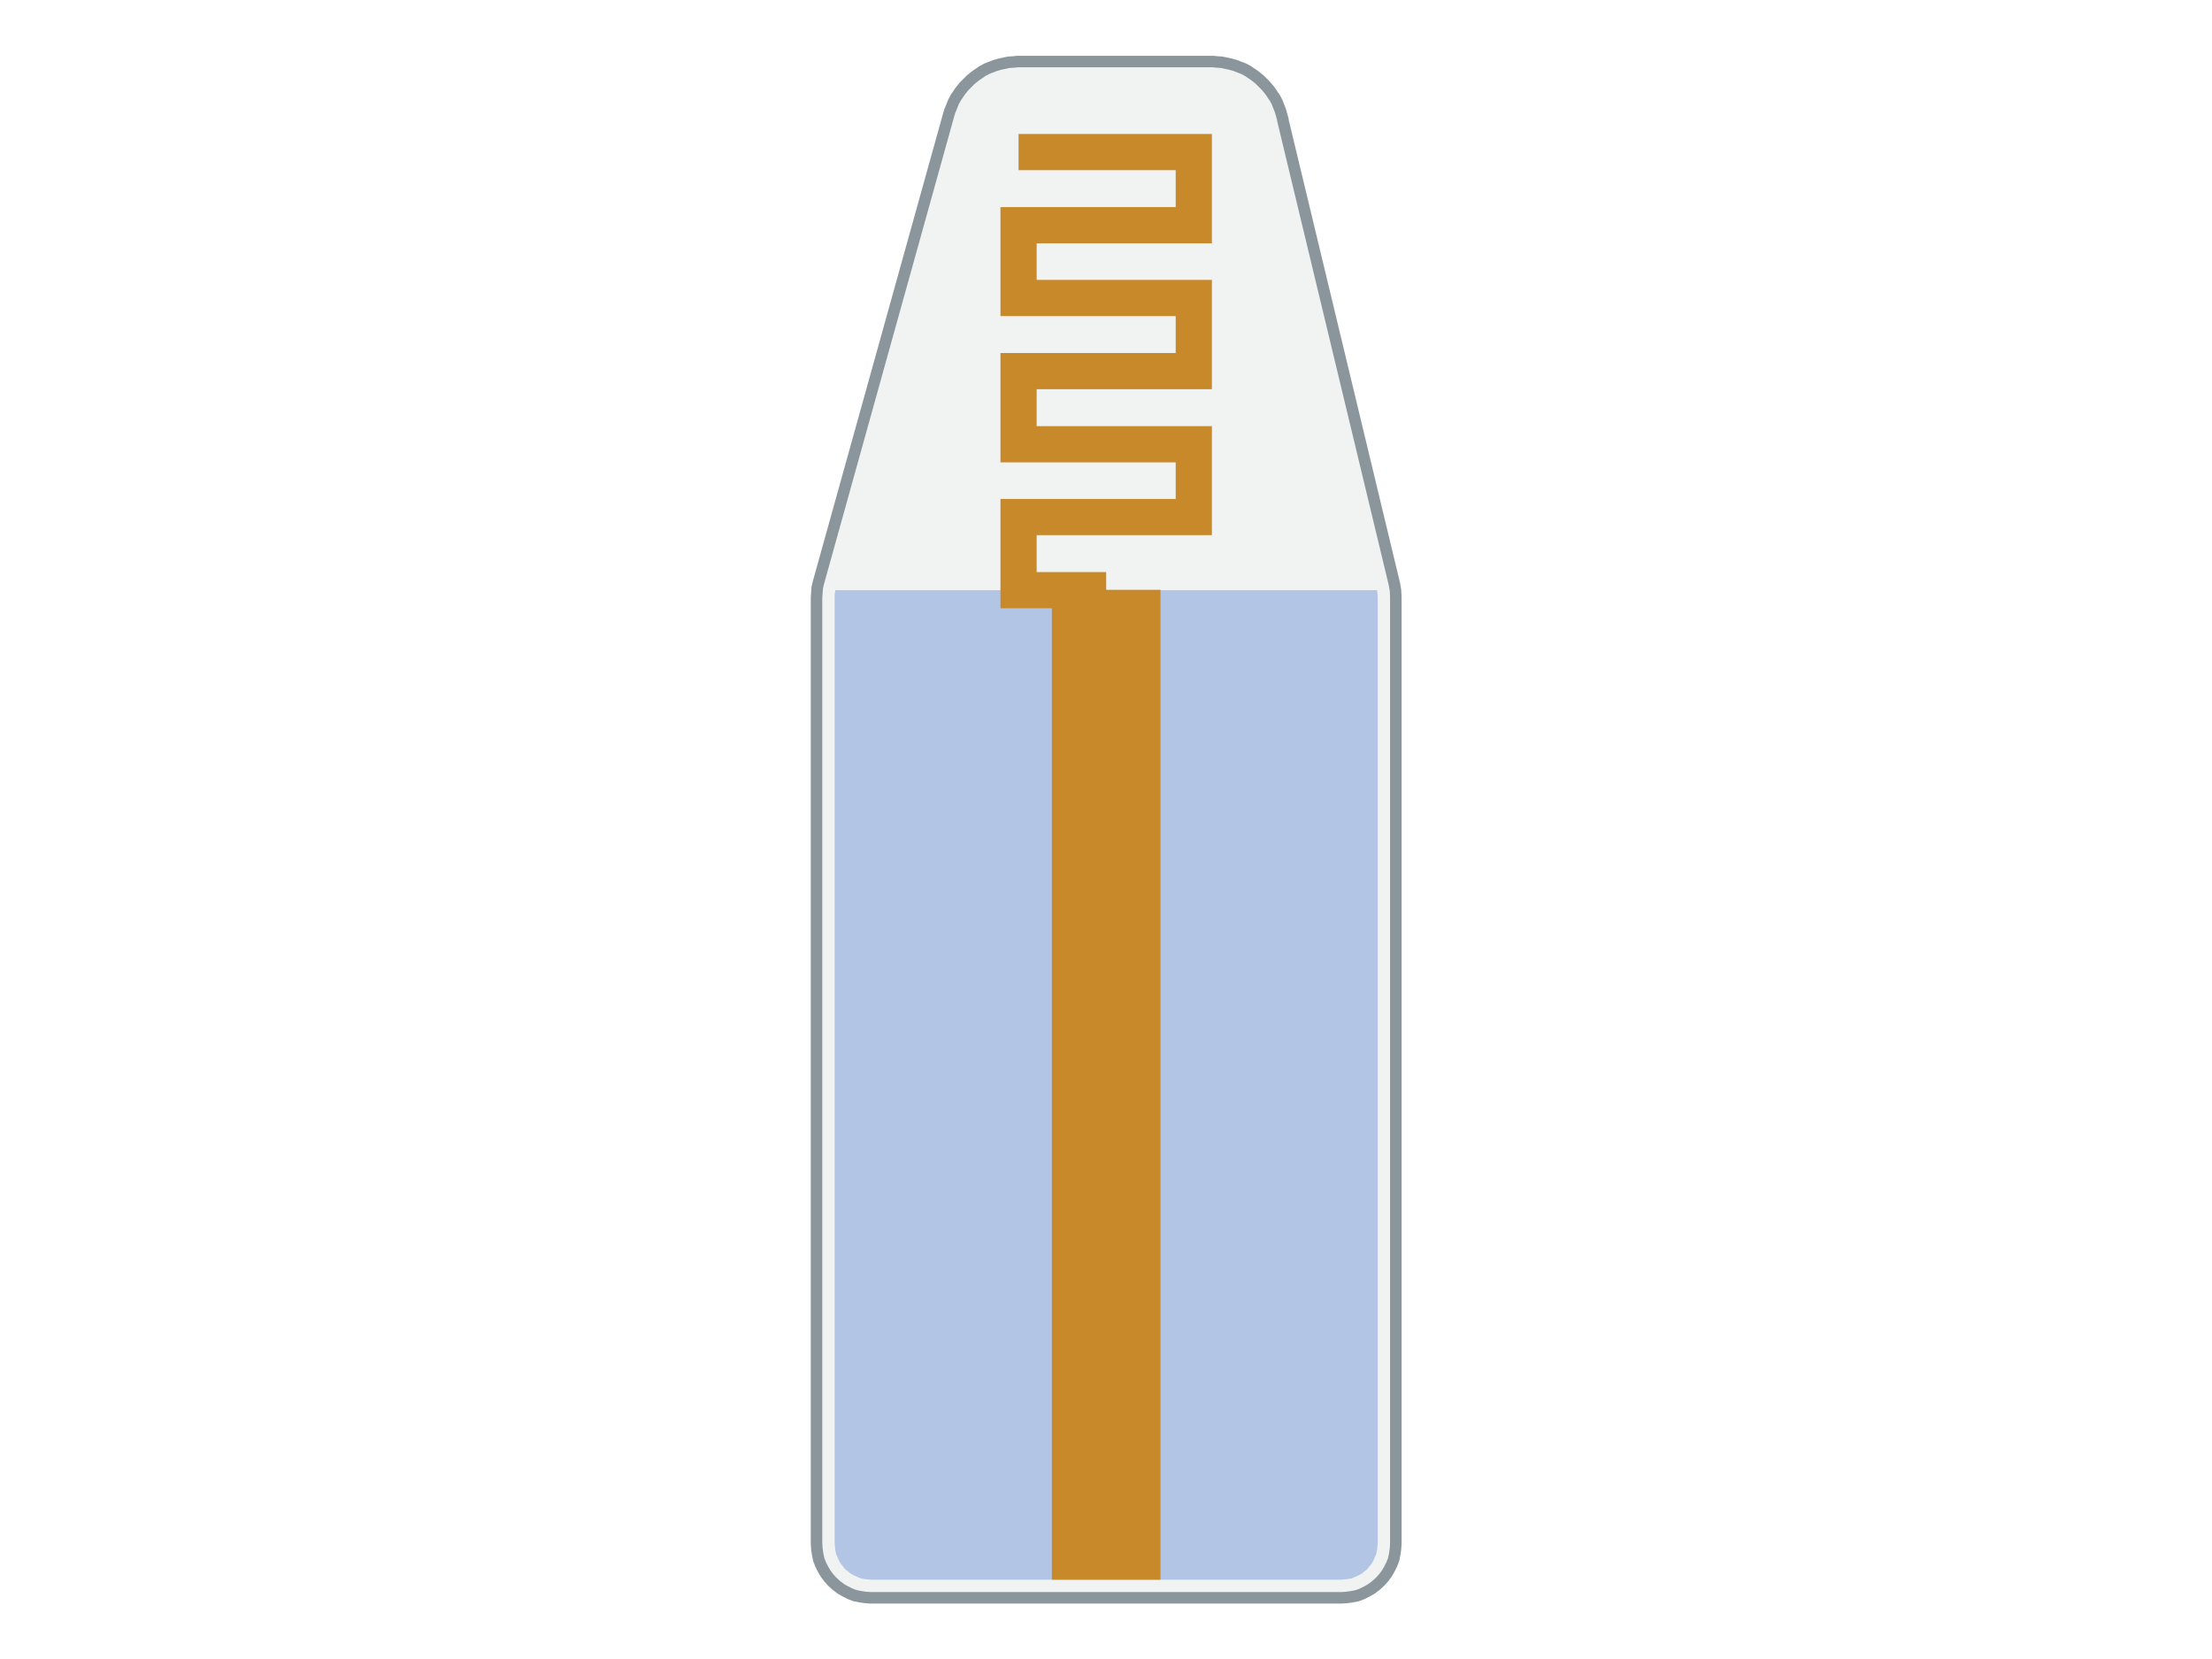
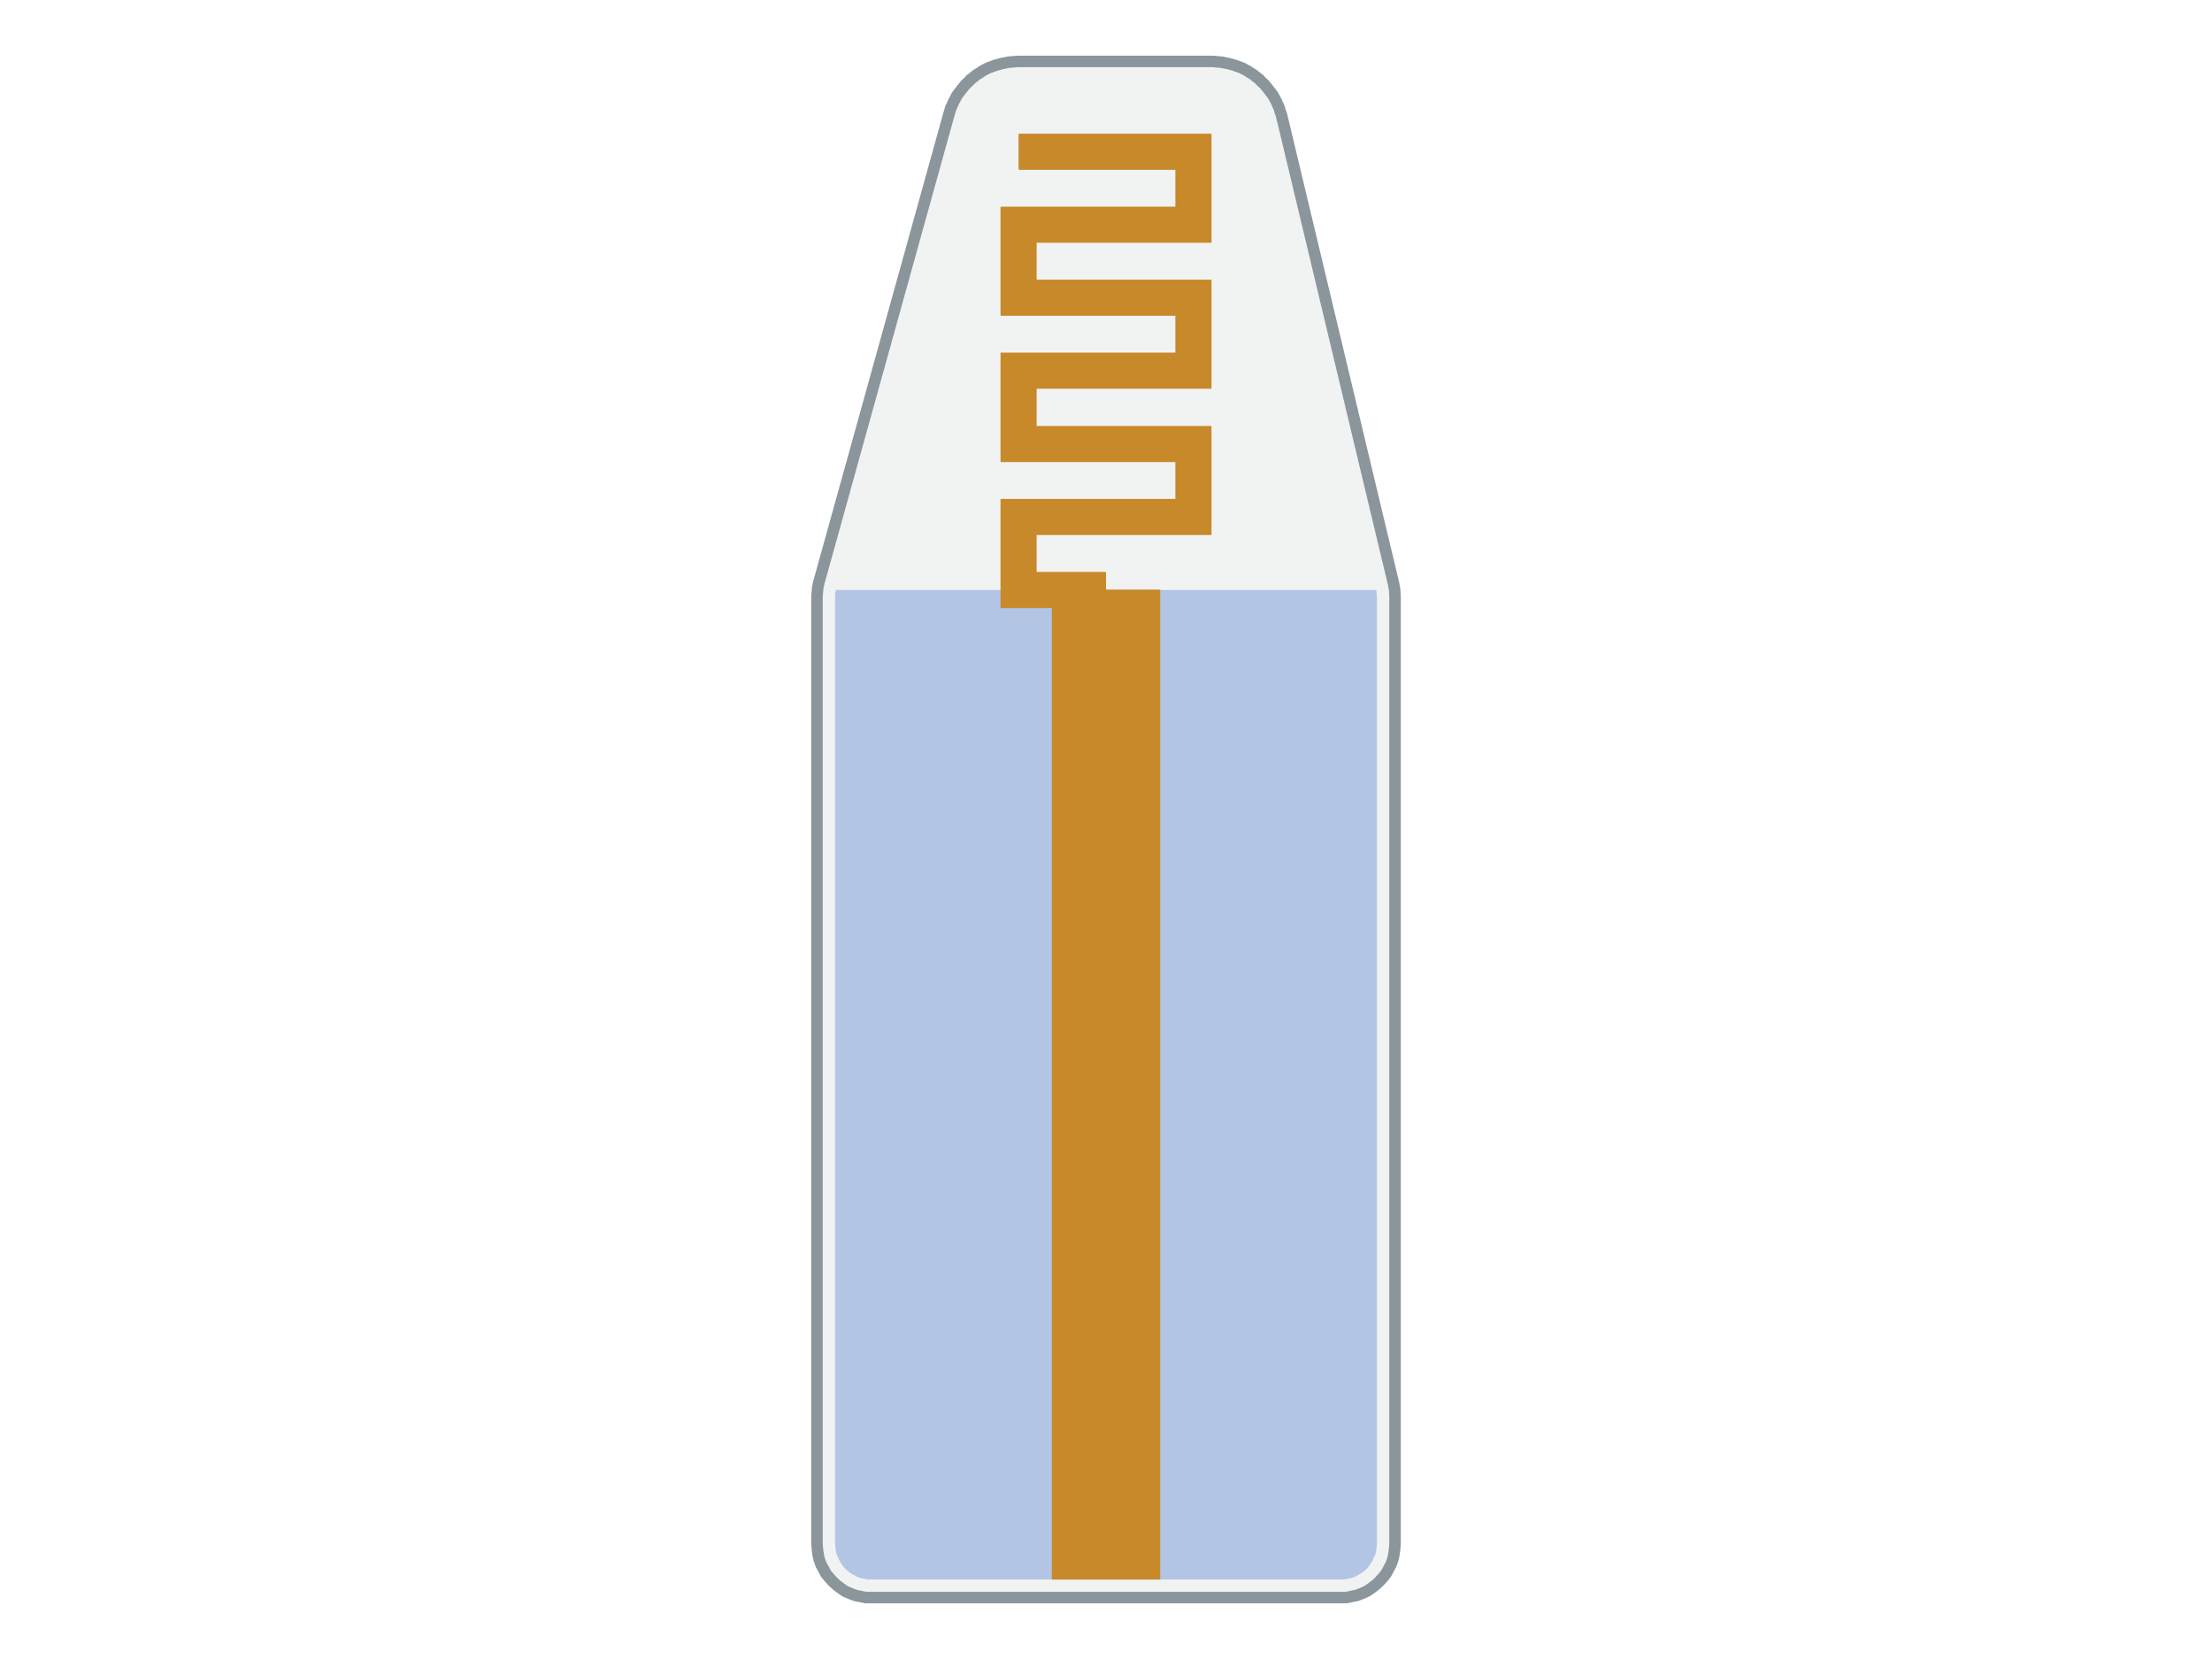
- <svg xmlns="http://www.w3.org/2000/svg" viewBox="-9.70 -1.70 19.39 45.82" width="160" height="120" preserveAspectRatio="xMidYMid meet" role="img" aria-label="Monopolo en meandro (referencia compacta)">
-   <path d="M-6.65,42.42L-6.79,42.40L-6.94,42.37L-7.07,42.32L-7.21,42.25L-7.33,42.18L-7.45,42.09L-7.56,41.99L-7.66,41.88L-7.75,41.76L-7.82,41.64L-7.89,41.50L-7.94,41.37L-7.97,41.22L-7.99,41.08L-8.00,40.93L-8.00,14.80L-7.99,14.67L-7.98,14.53L-7.95,14.40L-4.35,1.47L-4.32,1.37L-4.29,1.30L-4.24,1.17L-4.22,1.12L-4.15,0.99L-4.12,0.95L-4.04,0.83L-4.01,0.79L-3.92,0.68L-3.88,0.64L-3.78,0.54L-3.74,0.50L-3.63,0.41L-3.59,0.38L-3.47,0.30L-3.43,0.27L-3.30,0.20L-3.25,0.18L-3.12,0.13L-3.07,0.11L-2.93,0.07L-2.88,0.06L-2.74,0.03L-2.69,0.02L-2.54,0.01L-2.46,0.00L-2.38,0.00L2.88,0.00L2.96,0.00L3.04,0.01L3.19,0.02L3.24,0.03L3.38,0.06L3.43,0.07L3.57,0.11L3.62,0.13L3.75,0.18L3.80,0.20L3.93,0.27L3.97,0.30L4.09,0.38L4.13,0.41L4.24,0.50L4.28,0.54L4.38,0.64L4.42,0.68L4.51,0.79L4.54,0.83L4.62,0.95L4.65,0.99L4.72,1.12L4.74,1.17L4.79,1.30L4.81,1.35L4.85,1.49L4.88,1.60L4.88,1.62L7.96,14.43L7.99,14.60L8.00,14.78L8.00,40.93L7.99,41.08L7.97,41.22L7.94,41.37L7.89,41.50L7.82,41.64L7.75,41.76L7.66,41.88L7.56,41.99L7.45,42.09L7.33,42.18L7.21,42.25L7.07,42.32L6.94,42.37L6.79,42.40L6.65,42.42L6.50,42.43L-6.50,42.43L-6.65,42.42Z" fill="rgba(138,150,156,0.12)" fill-rule="evenodd" stroke="#8a969c" stroke-width="0.318" />
-   <path d="M7.48,14.60L7.49,14.66L7.50,14.79L7.50,40.92L7.49,41.03L7.48,41.12L7.46,41.22L7.42,41.31L7.38,41.40L7.33,41.49L7.27,41.56L7.21,41.64L7.13,41.70L7.06,41.76L6.97,41.81L6.88,41.85L6.79,41.89L6.69,41.91L6.60,41.92L6.49,41.93L-6.49,41.93L-6.60,41.92L-6.69,41.91L-6.79,41.89L-6.88,41.85L-6.97,41.81L-7.06,41.76L-7.13,41.70L-7.21,41.64L-7.27,41.56L-7.33,41.49L-7.38,41.40L-7.42,41.31L-7.46,41.22L-7.48,41.12L-7.49,41.03L-7.50,40.92L-7.50,14.82L-7.50,14.71L-7.48,14.62L-7.48,14.60L7.48,14.60Z" fill="#7f9ed6" fill-opacity="0.55" fill-rule="evenodd" />
-   <path d="M1.50,14.59L1.50,41.93L-1.50,41.93L-1.50,15.10L-2.92,15.10L-2.92,12.08L1.92,12.08L1.92,11.07L-2.92,11.07L-2.92,8.05L1.92,8.05L1.92,7.03L-2.92,7.03L-2.92,4.02L1.92,4.02L1.92,3.00L-2.42,3.00L-2.42,2.00L2.92,2.00L2.92,5.02L-1.92,5.02L-1.92,6.03L2.92,6.03L2.92,9.05L-1.92,9.05L-1.92,10.07L2.92,10.07L2.92,13.08L-1.92,13.08L-1.92,14.10L0.00,14.10L0.00,14.59L1.50,14.59Z" fill="#c8892b" fill-rule="evenodd" />
+ <svg xmlns="http://www.w3.org/2000/svg" viewBox="-9.70 -1.70 19.40 45.92" width="160" height="120" preserveAspectRatio="xMidYMid meet" role="img" aria-label="Monopolo en meandro (referencia compacta)">
+   <path d="M-6.65,42.52L-6.79,42.49L-6.94,42.46L-7.07,42.41L-7.21,42.35L-7.33,42.27L-7.45,42.18L-7.56,42.08L-7.66,41.97L-7.75,41.86L-7.82,41.73L-7.89,41.60L-7.94,41.46L-7.97,41.32L-7.99,41.17L-8.00,41.02L-8.00,14.83L-7.99,14.70L-7.98,14.57L-7.95,14.43L-4.35,1.47L-4.32,1.37L-4.30,1.30L-4.24,1.17L-4.22,1.12L-4.15,0.99L-4.13,0.95L-4.04,0.83L-4.01,0.79L-3.92,0.68L-3.89,0.64L-3.78,0.54L-3.75,0.50L-3.63,0.41L-3.60,0.38L-3.47,0.30L-3.43,0.27L-3.30,0.20L-3.26,0.18L-3.12,0.13L-3.07,0.11L-2.93,0.07L-2.89,0.06L-2.74,0.03L-2.69,0.02L-2.55,0.01L-2.46,0.00L-2.39,0.00L2.89,0.00L2.96,0.00L3.05,0.01L3.19,0.02L3.24,0.03L3.39,0.06L3.43,0.07L3.57,0.11L3.62,0.13L3.76,0.18L3.80,0.20L3.93,0.27L3.97,0.30L4.10,0.38L4.13,0.41L4.25,0.50L4.28,0.54L4.39,0.64L4.42,0.68L4.51,0.79L4.54,0.83L4.63,0.95L4.65,0.99L4.72,1.12L4.74,1.17L4.80,1.30L4.81,1.35L4.86,1.49L4.88,1.60L4.89,1.62L7.96,14.46L7.99,14.63L8.00,14.81L8.00,41.02L7.99,41.17L7.97,41.32L7.94,41.46L7.89,41.60L7.82,41.73L7.75,41.86L7.66,41.97L7.56,42.08L7.45,42.18L7.33,42.27L7.21,42.35L7.07,42.41L6.94,42.46L6.79,42.49L6.65,42.52L6.50,42.52L-6.50,42.52L-6.65,42.52Z" fill="rgba(138,150,156,0.12)" fill-rule="evenodd" stroke="#8a969c" stroke-width="0.319" />
+   <path d="M7.48,14.63L7.49,14.69L7.50,14.82L7.50,41.01L7.49,41.12L7.48,41.22L7.46,41.31L7.42,41.40L7.38,41.49L7.33,41.58L7.27,41.66L7.21,41.73L7.13,41.80L7.06,41.85L6.97,41.90L6.88,41.95L6.79,41.98L6.69,42.00L6.60,42.02L6.49,42.02L-6.49,42.02L-6.60,42.02L-6.69,42.00L-6.79,41.98L-6.88,41.95L-6.97,41.90L-7.06,41.85L-7.13,41.80L-7.21,41.73L-7.27,41.66L-7.33,41.58L-7.38,41.49L-7.42,41.40L-7.46,41.31L-7.48,41.22L-7.49,41.12L-7.50,41.01L-7.50,14.85L-7.50,14.74L-7.48,14.65L-7.48,14.63L7.48,14.63Z" fill="#7f9ed6" fill-opacity="0.55" fill-rule="evenodd" />
+   <path d="M1.50,14.62L1.50,42.02L-1.50,42.02L-1.50,15.13L-2.92,15.13L-2.92,12.11L1.92,12.11L1.92,11.09L-2.92,11.09L-2.92,8.06L1.92,8.06L1.92,7.04L-2.92,7.04L-2.92,4.02L1.92,4.02L1.92,3.00L-2.42,3.00L-2.42,2.00L2.92,2.00L2.92,5.02L-1.92,5.02L-1.92,6.04L2.92,6.04L2.92,9.06L-1.92,9.06L-1.92,10.09L2.92,10.09L2.92,13.11L-1.92,13.11L-1.92,14.13L0.00,14.13L0.00,14.62L1.50,14.62Z" fill="#c8892b" fill-rule="evenodd" />
</svg>
